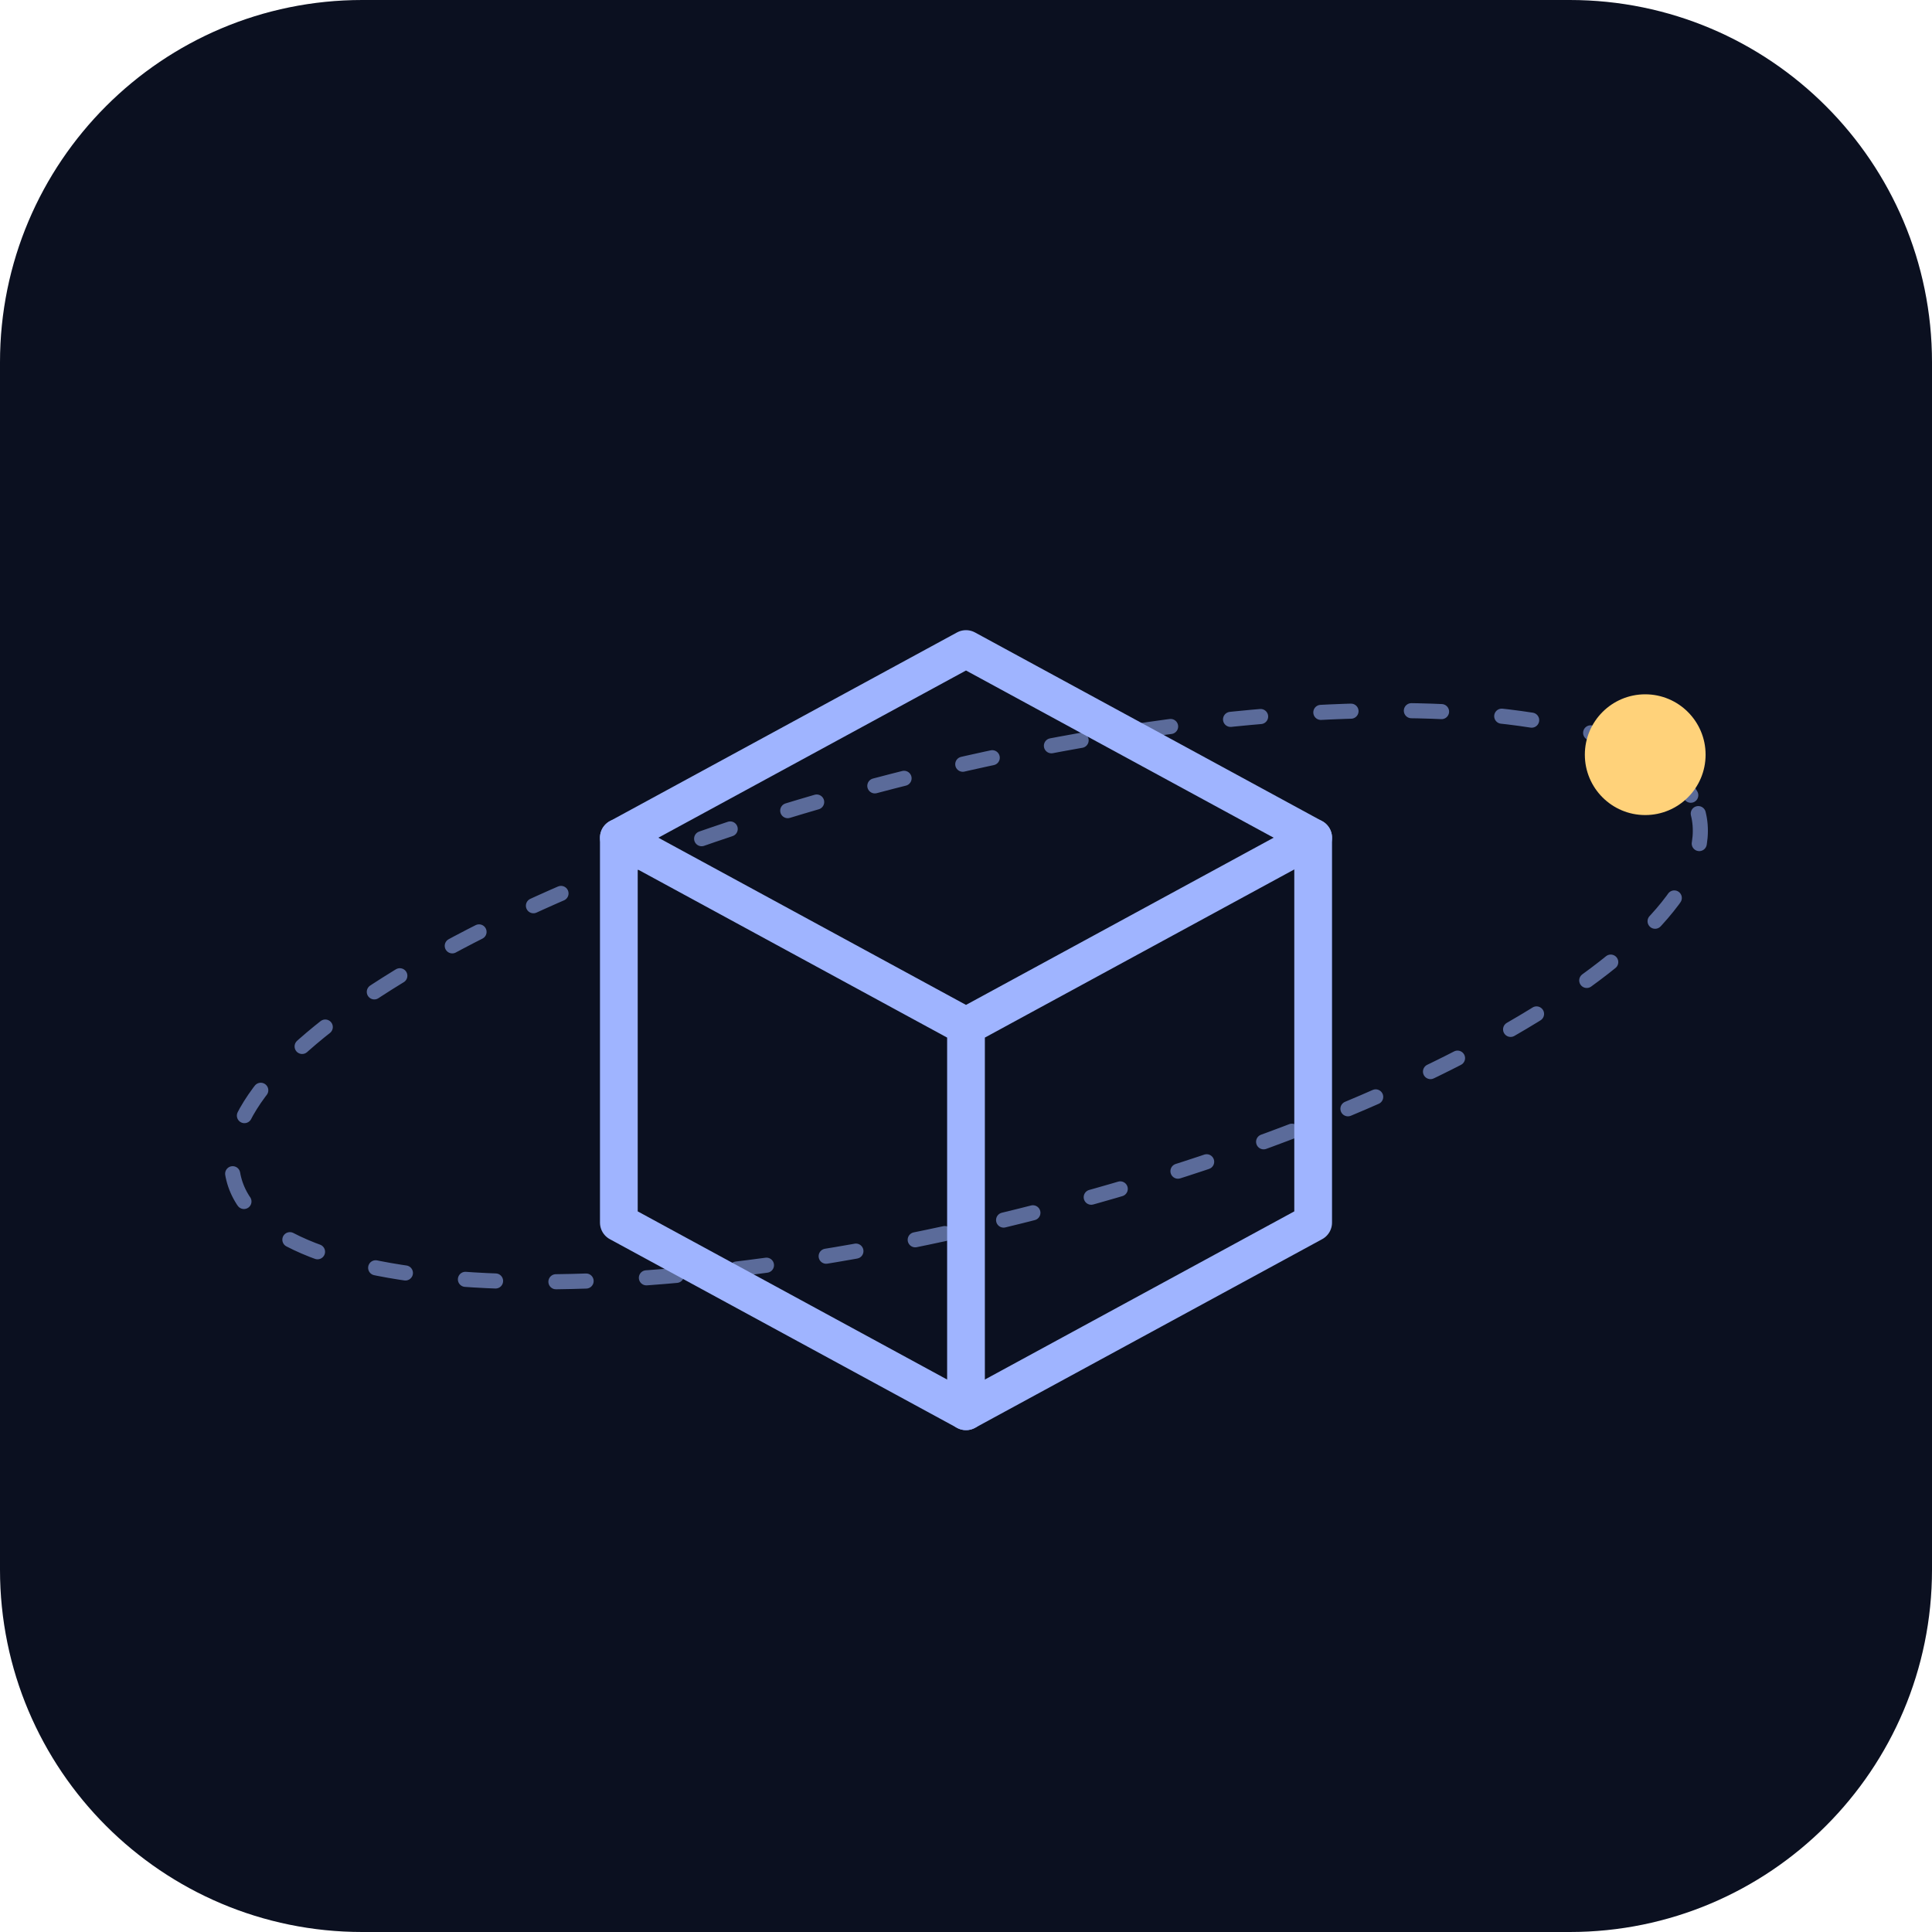
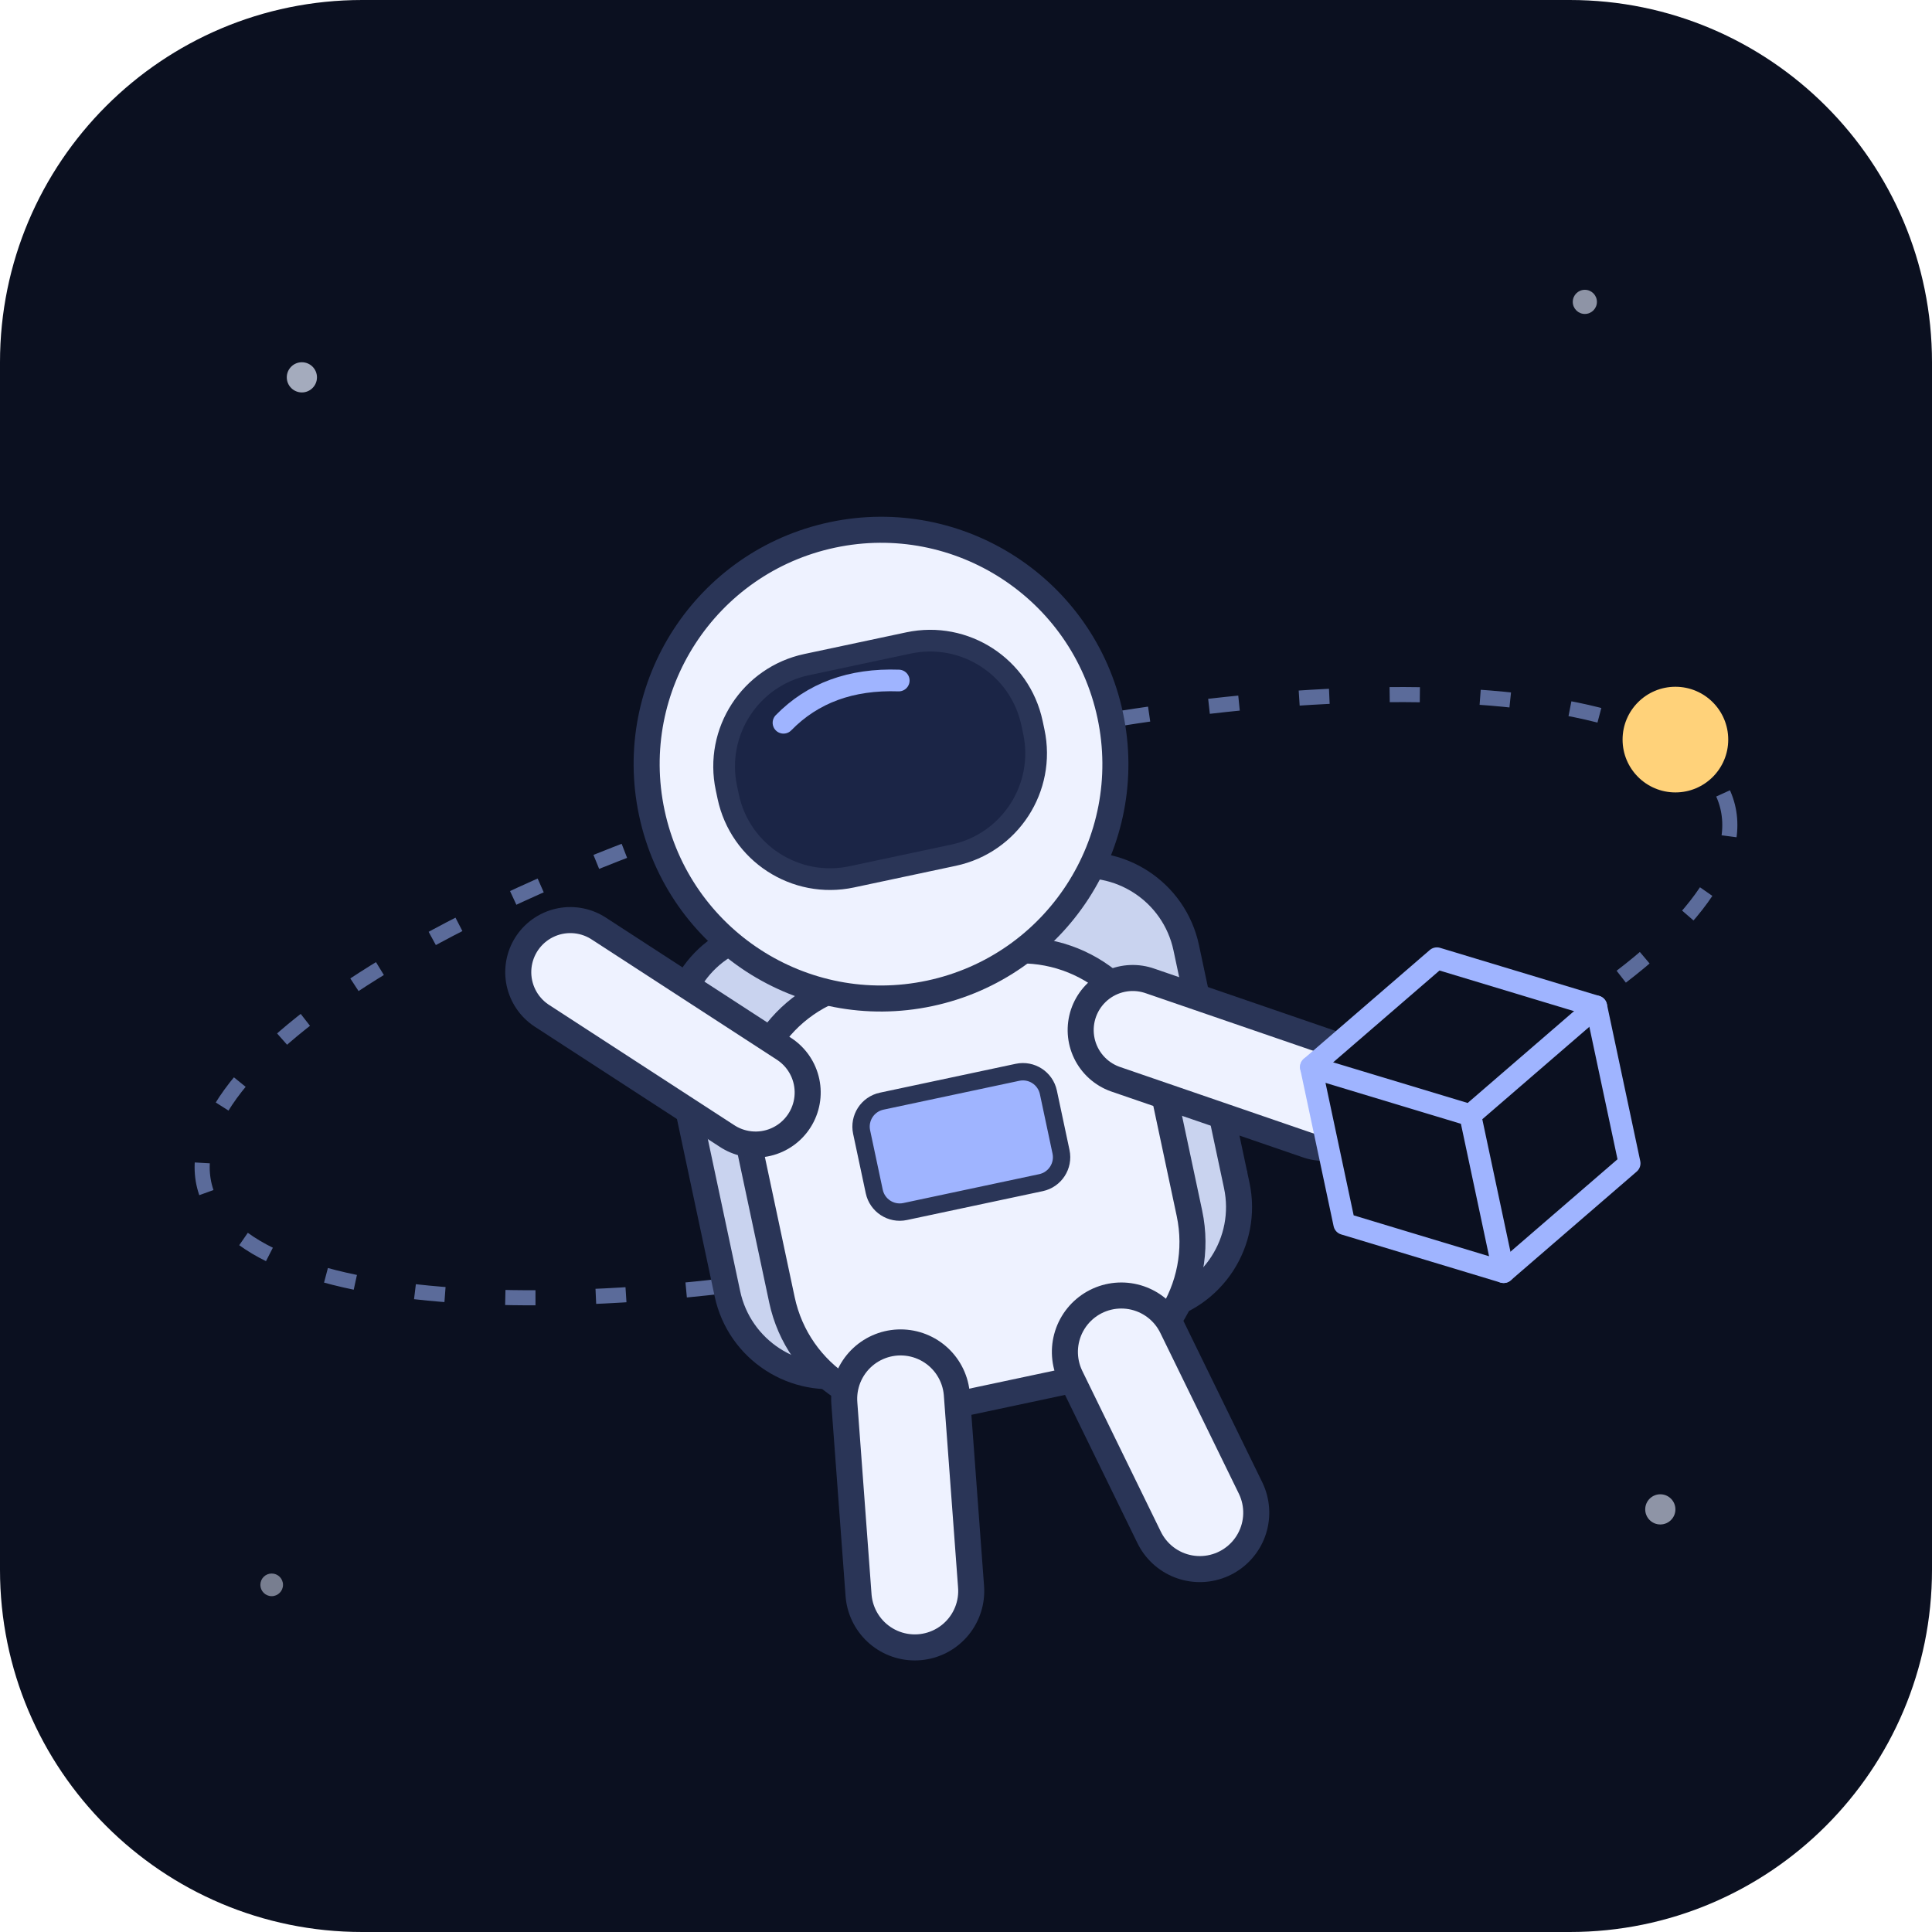
<svg xmlns="http://www.w3.org/2000/svg" width="256" height="256" viewBox="0 0 256 256" role="img" aria-label="NXonaut logo">
  <rect width="256" height="256" rx="48" fill="#0b1020" />
-   <g transform="translate(128 132)" fill="none" stroke-linecap="round" stroke-linejoin="round">
-     <ellipse rx="100" ry="30" stroke="#5b6b9a" stroke-width="2" transform="rotate(-14)" stroke-dasharray="4 8" />
-     <g stroke="#9fb4ff" stroke-width="5">
-       <path d="M-46 -21 L0 -46 L46 -21 L46 30 L0 55 L-46 30 Z" />
-       <path d="M-46 -21 L0 4 L46 -21 M0 4 L0 55" />
+   <g fill="#e6ecff">
+     <circle cx="40" cy="50" r="2" opacity=".7" />
+     <circle cx="210" cy="40" r="1.6" opacity=".6" />
+     <circle cx="220" cy="200" r="2" opacity=".6" />
+     <circle cx="36" cy="210" r="1.5" opacity=".5" />
+   </g>
+   <g transform="translate(128 132)">
+     <ellipse rx="104" ry="32" fill="none" stroke="#5b6b9a" stroke-width="2" transform="rotate(-14)" stroke-dasharray="4 8" />
+     <circle cx="94" cy="-34" r="7" fill="#ffd27a" />
+     <g transform="translate(-6 -6) rotate(-12) scale(1.15)">
+       <g id="astronaut" fill="none" stroke-linecap="round" stroke-linejoin="round">
+         <rect x="-30" y="-6" width="60" height="52" rx="12" fill="#c9d3ef" stroke="#2a3557" stroke-width="3" />
+         <rect x="-24" y="2" width="48" height="50" rx="16" fill="#eef2ff" stroke="#2a3557" stroke-width="3" />
+         <rect x="-11" y="16" width="22" height="13" rx="3" fill="#9fb4ff" stroke="#2a3557" stroke-width="2" />
+         <path d="M-13 50 L-16 72 M13 50 L18 70" stroke="#2a3557" stroke-width="16" />
+         <path d="M-13 50 L-16 72 M13 50 L18 70" stroke="#eef2ff" stroke-width="10" />
+         <path d="M-22 12 L-40 -6" stroke="#2a3557" stroke-width="15" />
+         <path d="M-22 12 L-40 -6" stroke="#eef2ff" stroke-width="9" />
+         <path d="M22 14 L42 26" stroke="#2a3557" stroke-width="15" />
+         <path d="M22 14 L42 26" stroke="#eef2ff" stroke-width="9" />
+         <circle cx="0" cy="-22" r="27" fill="#eef2ff" stroke="#2a3557" stroke-width="3" />
+         <rect x="-18" y="-35" width="36" height="25" rx="12" fill="#1b2546" stroke="#2a3557" stroke-width="2.5" />
+         <path d="M-10 -29 Q-4 -33 4 -31" stroke="#9fb4ff" stroke-width="2.5" />
+         <g transform="translate(58 30) scale(0.42)" stroke="#9fb4ff" stroke-width="6">
+           <path d="M-40 -18 L0 -40 L40 -18 L40 26 L0 48 L-40 26 Z" fill="#0b1020" />
+           <path d="M-40 -18 L0 4 L40 -18 M0 4 L0 48" />
+         </g>
+       </g>
    </g>
-     <circle cx="90" cy="-32" r="8" fill="#ffd27a" />
  </g>
</svg>
